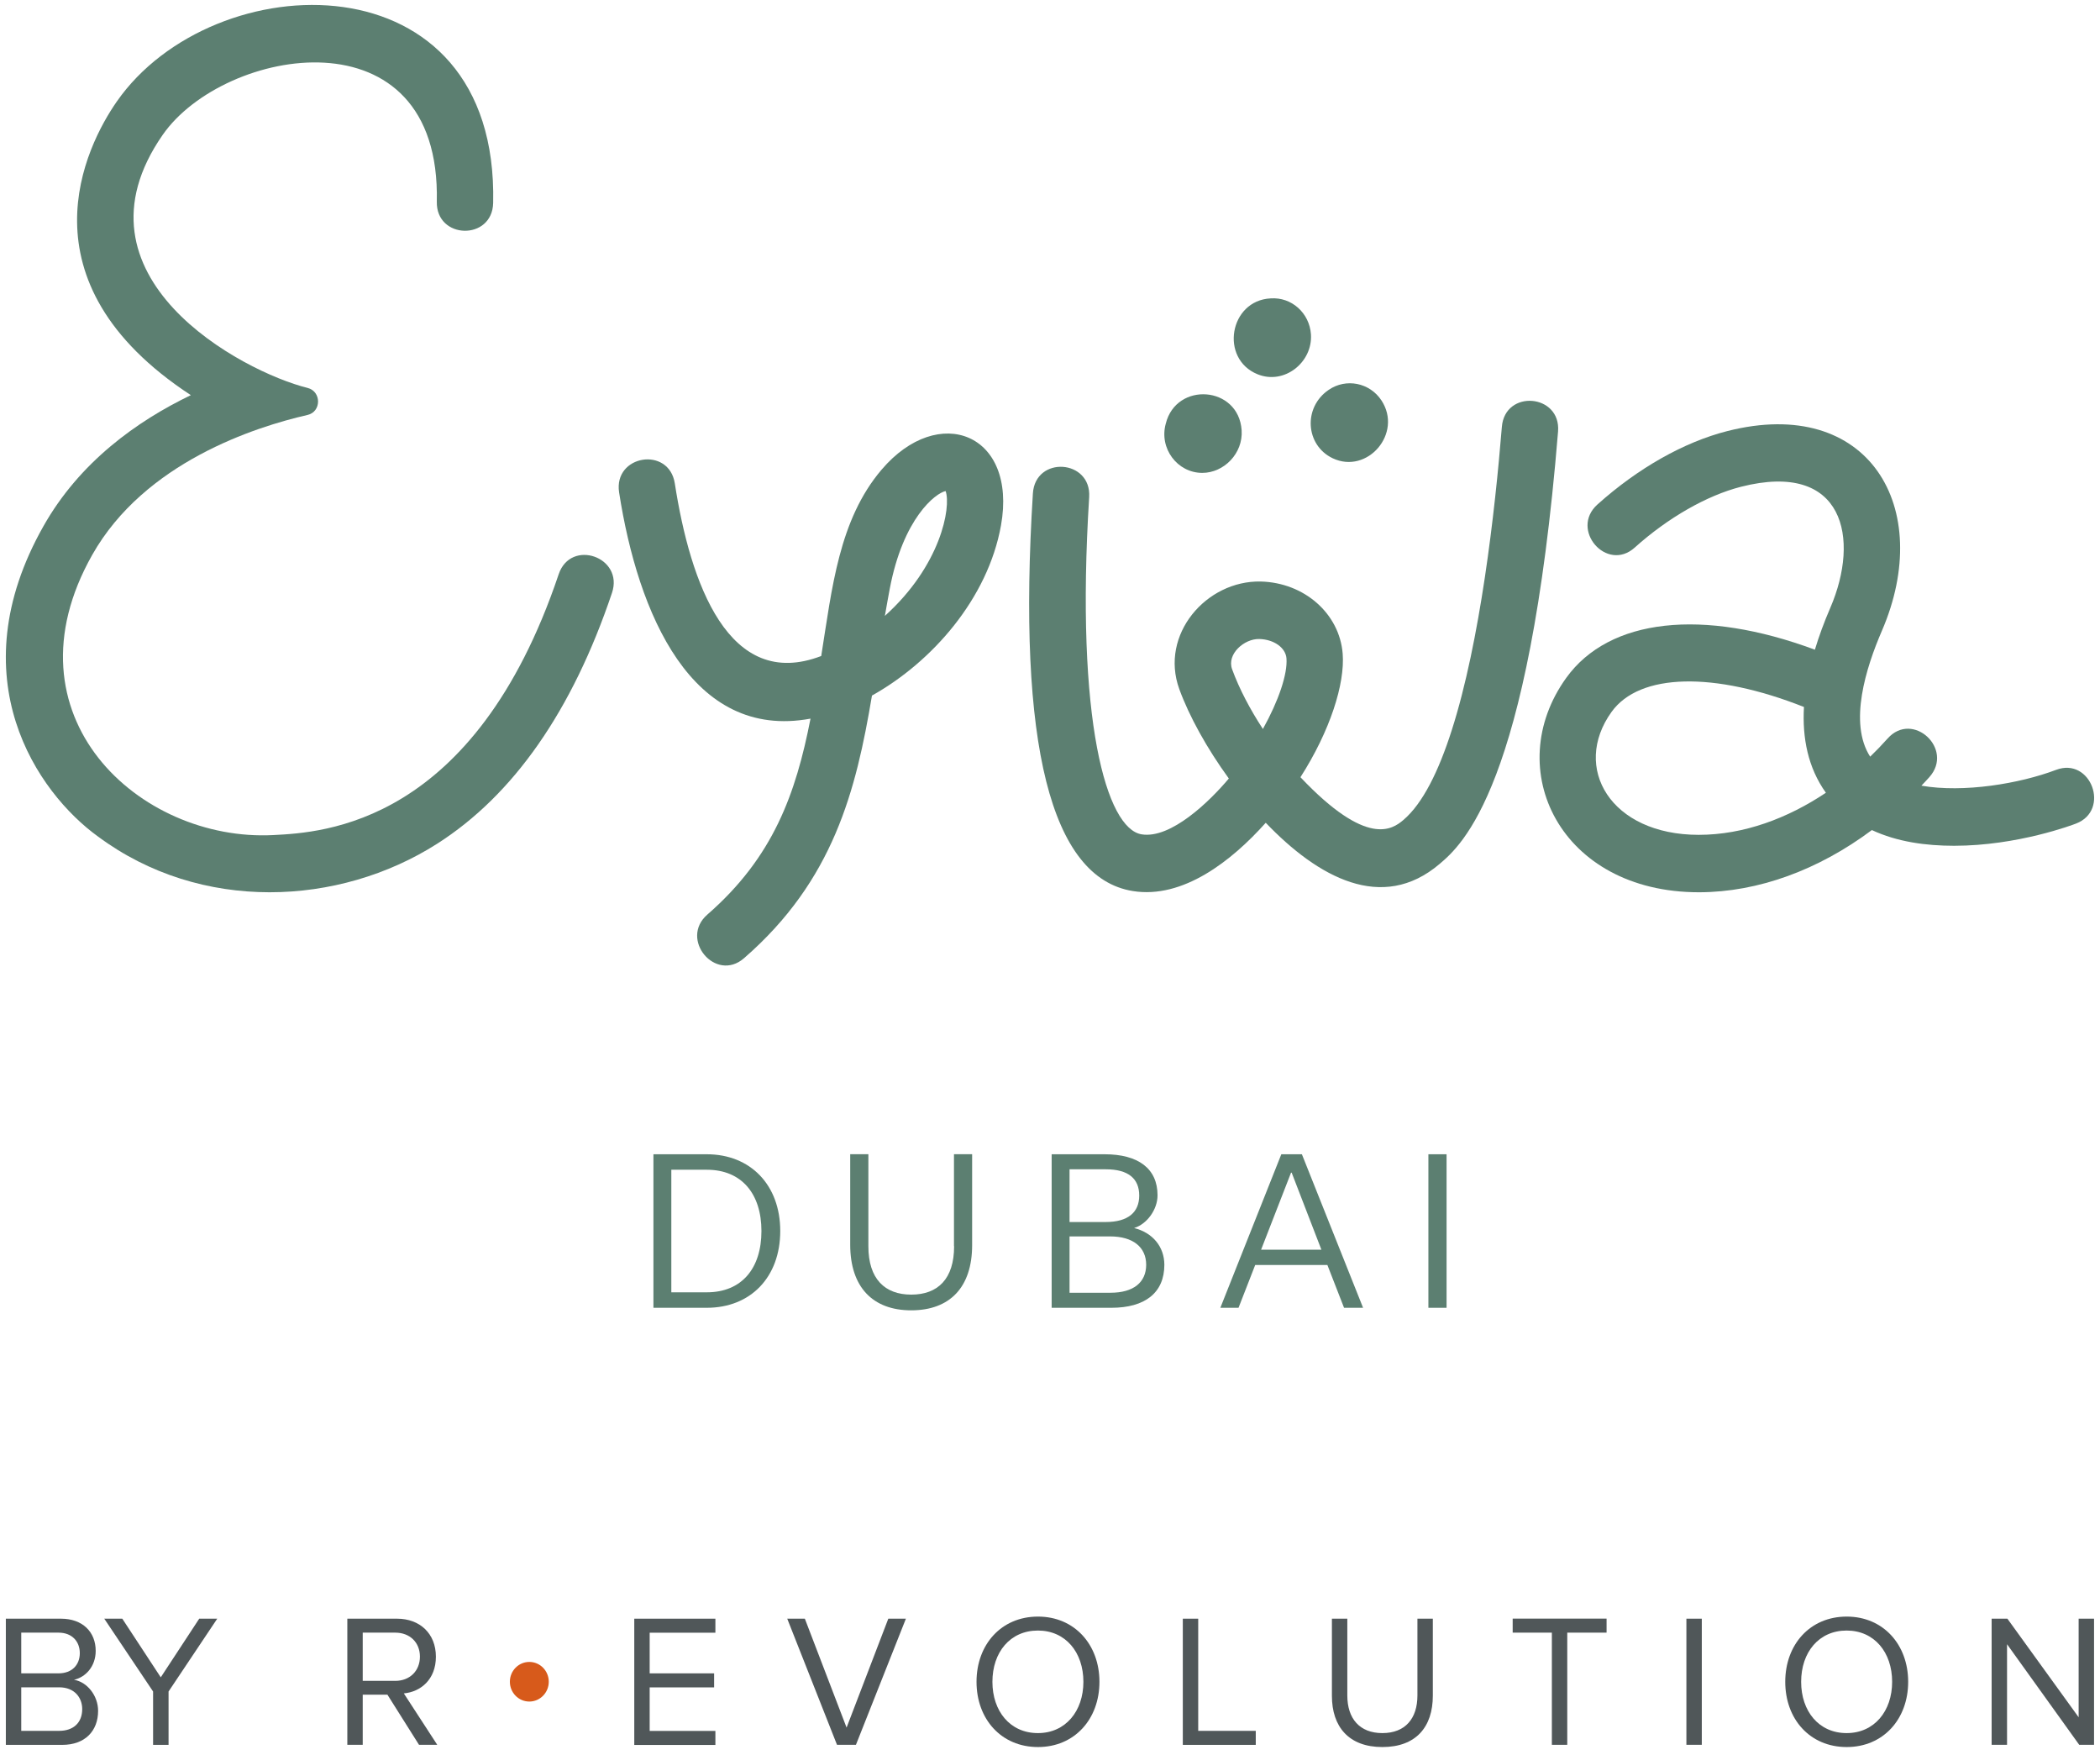
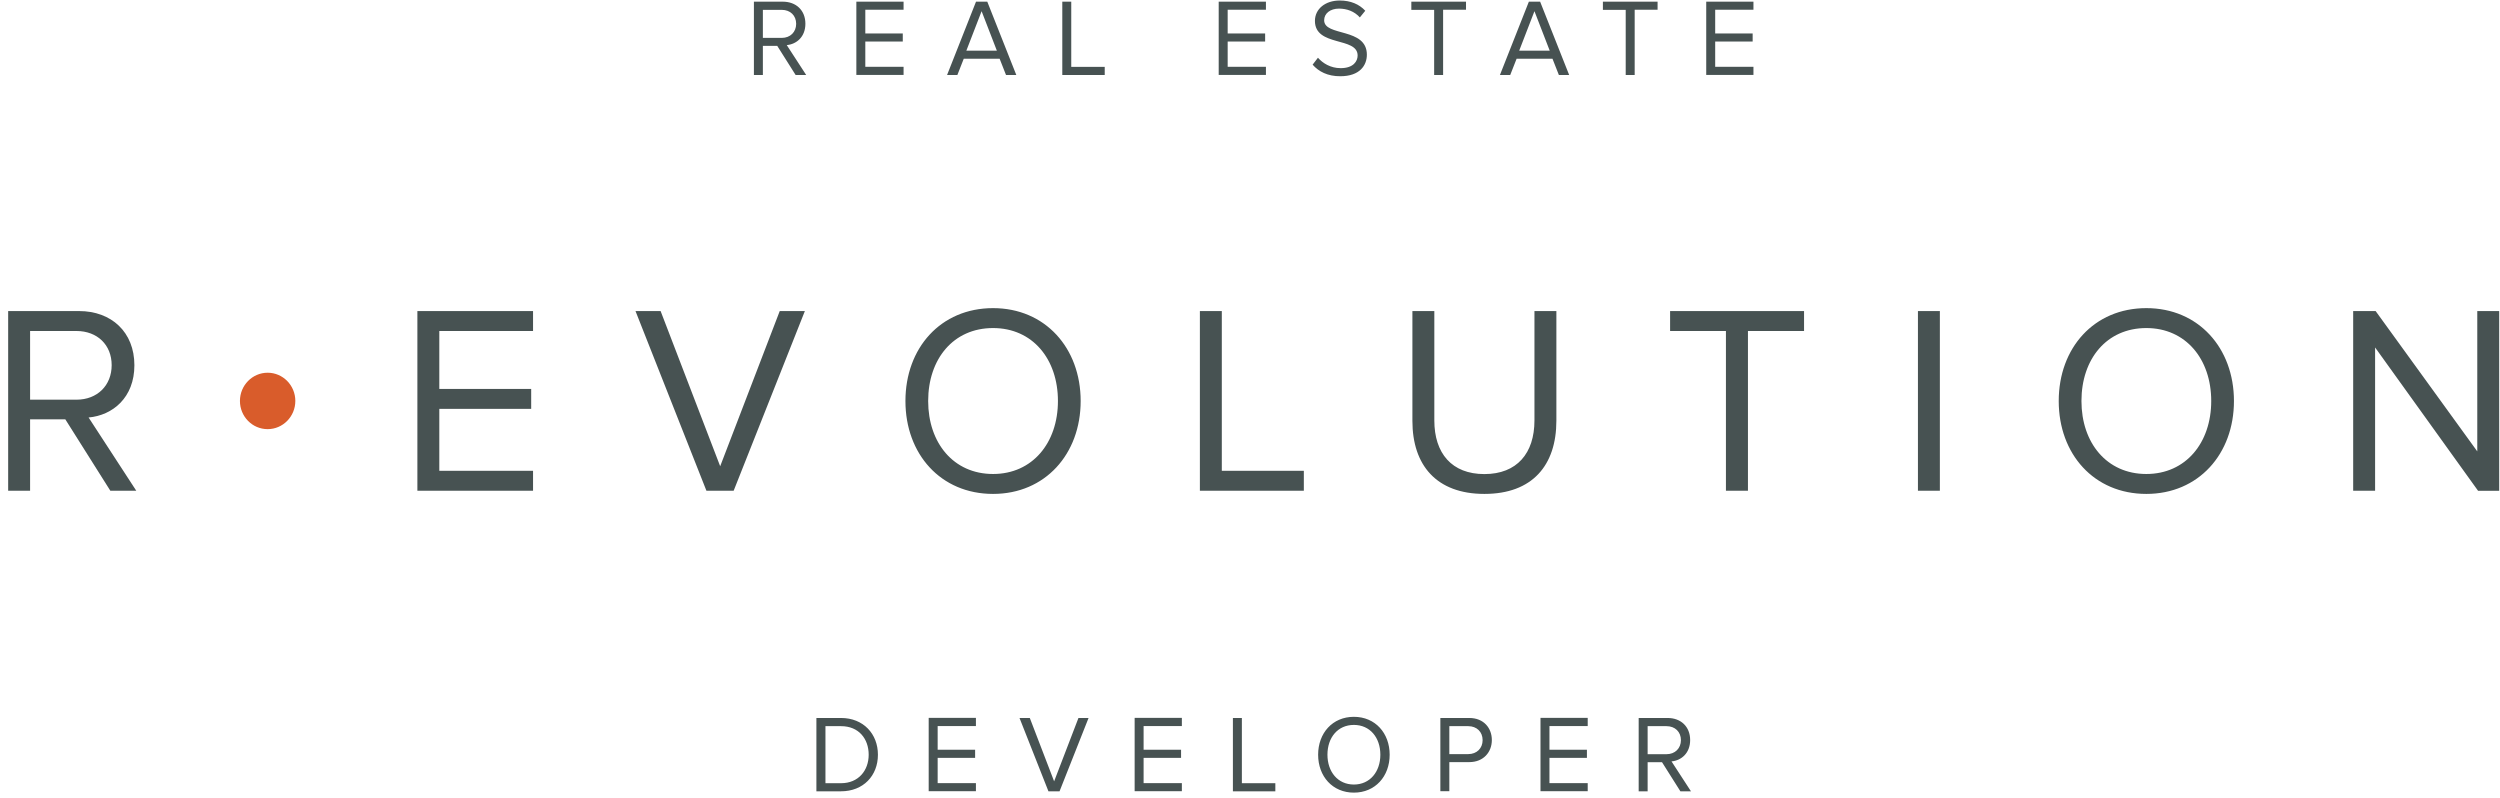
- <svg xmlns="http://www.w3.org/2000/svg" width="176" height="147" viewBox="0 0 176 147" fill="none">
-   <path d="M0.49 146.217V135.643H5.112C6.92 135.643 8.02 136.752 8.02 138.339C8.02 139.673 7.146 140.557 6.2 140.763C7.306 140.939 8.222 142.097 8.222 143.363C8.222 145.06 7.116 146.217 5.219 146.217H0.49ZM6.688 138.527C6.688 137.576 6.063 136.812 4.898 136.812H1.781V140.224H4.892C6.063 140.224 6.688 139.491 6.688 138.527ZM6.89 143.218C6.89 142.248 6.236 141.394 4.963 141.394H1.781V145.042H4.957C6.17 145.042 6.89 144.345 6.89 143.218Z" fill="#505759" />
-   <path d="M12.83 146.217V141.745L8.738 135.643H10.249L13.473 140.557L16.697 135.643H18.207L14.127 141.745V146.217H12.83Z" fill="#505759" />
-   <path d="M35.117 146.211L32.47 142.012H30.4V146.211H29.109V135.643H33.279C35.176 135.643 36.532 136.879 36.532 138.83C36.532 140.733 35.26 141.775 33.844 141.903L36.645 146.211H35.117ZM35.194 138.824C35.194 137.636 34.355 136.812 33.124 136.812H30.4V140.854H33.124C34.349 140.854 35.194 140.012 35.194 138.824Z" fill="#505759" />
-   <path d="M53.158 146.211V135.643H59.957V136.818H54.449V140.224H59.85V141.4H54.449V145.048H59.957V146.224H53.158V146.211Z" fill="#505759" />
-   <path d="M70.148 146.211L65.978 135.643H67.454L70.951 144.769L74.448 135.643H75.923L71.736 146.211H70.148Z" fill="#505759" />
-   <path d="M81.842 140.933C81.842 137.812 83.912 135.467 86.993 135.467C90.056 135.467 92.144 137.812 92.144 140.933C92.144 144.054 90.062 146.399 86.993 146.399C83.912 146.399 81.842 144.054 81.842 140.933ZM90.799 140.933C90.799 138.46 89.306 136.636 86.987 136.636C84.655 136.636 83.174 138.46 83.174 140.933C83.174 143.387 84.649 145.23 86.987 145.23C89.306 145.23 90.799 143.387 90.799 140.933Z" fill="#505759" />
-   <path d="M99.131 146.211V135.643H100.422V145.042H105.245V146.217H99.131V146.211Z" fill="#505759" />
-   <path d="M111.627 142.109V135.643H112.918V142.078C112.918 144.012 113.947 145.23 115.856 145.23C117.771 145.23 118.794 144.012 118.794 142.078V135.643H120.085V142.091C120.085 144.721 118.669 146.399 115.856 146.399C113.043 146.399 111.627 144.702 111.627 142.109Z" fill="#505759" />
-   <path d="M130.061 146.212V136.812H126.777V135.637H134.646V136.812H131.351V146.212H130.061Z" fill="#505759" />
-   <path d="M141.336 146.211V135.643H142.627V146.211H141.336Z" fill="#505759" />
-   <path d="M149.621 140.933C149.621 137.812 151.691 135.467 154.772 135.467C157.835 135.467 159.923 137.812 159.923 140.933C159.923 144.054 157.841 146.399 154.772 146.399C151.685 146.399 149.621 144.054 149.621 140.933ZM158.579 140.933C158.579 138.46 157.086 136.636 154.766 136.636C152.434 136.636 150.953 138.46 150.953 140.933C150.953 143.387 152.428 145.23 154.766 145.23C157.086 145.23 158.579 143.387 158.579 140.933Z" fill="#505759" />
-   <path d="M174.258 146.211L168.209 137.782V146.211H166.918V135.643H168.238L174.21 143.903V135.643H175.501V146.211H174.258Z" fill="#505759" />
-   <path d="M44.362 142.587C45.262 142.587 45.992 141.843 45.992 140.926C45.992 140.009 45.262 139.266 44.362 139.266C43.462 139.266 42.732 140.009 42.732 140.926C42.732 141.843 43.462 142.587 44.362 142.587Z" fill="#D75A1B" />
-   <path d="M46.822 48.124C39.75 69.122 27.069 69.764 22.905 69.977C11.694 70.558 0.101 60.002 7.732 46.494C12.116 38.737 21.395 35.773 25.772 34.773C26.95 34.507 26.95 32.798 25.778 32.507C20.276 31.143 5.365 23.186 13.639 11.296C18.772 3.921 36.966 0.691 36.609 16.896C36.538 20.078 41.261 20.187 41.332 17.005C41.796 -3.83 17.867 -3.102 9.784 8.515C7.209 12.211 1.428 23.574 15.994 33.113C11.479 35.288 6.674 38.718 3.64 44.094C-3.557 56.826 3.141 66.437 8.22 70.104C16.856 76.509 28.419 75.94 36.627 70.71C43.033 66.631 47.964 59.559 51.289 49.687C52.306 46.675 47.833 45.112 46.822 48.124Z" fill="#5C7F71" />
-   <path d="M73.882 39.361C70.308 43.567 69.737 49.263 68.827 54.972C61.065 57.948 57.853 48.876 56.556 40.513C56.069 37.367 51.4 38.119 51.887 41.264C53.463 51.415 57.96 62.069 67.929 60.22C66.697 66.523 64.806 71.831 59.286 76.637C56.907 78.704 59.976 82.364 62.355 80.297C69.856 73.777 71.741 66.262 73.079 58.287C78.117 55.475 82.792 50.16 83.893 44.028C85.273 36.319 78.671 33.731 73.882 39.361ZM74.162 51.609C74.293 50.857 74.424 50.1 74.572 49.33C75.691 43.428 78.397 41.325 79.253 41.149C79.729 42.525 78.837 47.403 74.162 51.609Z" fill="#5C7F71" />
-   <path d="M125.87 35.774C125.287 42.925 124.062 53.724 121.665 61.208C120.576 64.614 119.244 67.329 117.62 68.71C116.68 69.51 114.563 71.013 108.99 65.129C111.476 61.244 112.731 57.293 112.529 54.772C112.261 51.415 109.311 48.821 105.659 48.73C101.109 48.633 97.171 53.166 98.837 57.748C99.663 60.014 101.138 62.693 102.988 65.238C101.376 67.159 98.123 70.316 95.678 69.916C92.74 69.444 90.111 60.402 91.283 41.658C91.479 38.483 86.768 38.173 86.566 41.349C85.252 62.353 88.065 73.565 94.941 74.668C99.146 75.346 103.226 72.141 106.081 68.947C110.453 73.51 115.824 76.498 120.647 72.401C122.503 70.825 128.142 66.026 130.58 36.162C130.836 33.004 126.125 32.604 125.87 35.774ZM105.843 61.087C104.773 59.451 103.863 57.73 103.262 56.081C102.798 54.809 104.285 53.512 105.54 53.548C106.765 53.578 107.747 54.275 107.818 55.166C107.919 56.475 107.164 58.717 105.843 61.087Z" fill="#5C7F71" />
-   <path d="M172.31 64.516C169.27 65.668 164.565 66.456 161.032 65.838C161.258 65.601 161.484 65.365 161.699 65.122C163.798 62.765 160.301 59.529 158.201 61.886C157.725 62.42 157.238 62.923 156.738 63.407C154.918 60.59 156.387 55.947 157.719 52.863C162.168 42.561 156.637 33.101 144.759 36.125C141.137 37.046 137.277 39.228 133.88 42.276C131.537 44.379 134.66 47.99 137.003 45.888C139.798 43.379 143.046 41.524 145.907 40.791C154.573 38.585 155.899 45.13 153.401 50.924C152.872 52.148 152.444 53.317 152.105 54.444C142.719 50.954 134.868 51.796 131.263 56.808C125.779 64.432 130.746 74.77 142.38 74.77C142.392 74.77 142.404 74.77 142.416 74.77C147.352 74.758 152.402 72.904 156.881 69.558C159.01 70.552 161.419 70.874 163.774 70.874C169.104 70.874 173.761 69.104 173.993 69.013C176.901 67.892 175.23 63.401 172.31 64.516ZM142.368 69.958C134.975 69.958 131.703 64.329 135.064 59.656C137.413 56.39 143.653 56.263 151.189 59.244C151.04 61.826 151.522 64.329 153.027 66.431C149.838 68.565 146.151 69.958 142.368 69.958Z" fill="#5C7F71" />
-   <path d="M111.683 38.397C114.592 39.785 117.595 36.306 115.775 33.549C114.794 32.064 112.813 31.67 111.356 32.67C109.197 34.137 109.405 37.306 111.683 38.397Z" fill="#5C7F71" />
-   <path d="M105.392 31.361C107.634 32.276 110.025 30.361 109.87 28.016C109.746 26.229 108.247 24.877 106.486 25.004C103.03 25.186 102.21 30.065 105.392 31.361Z" fill="#5C7F71" />
-   <path d="M100.765 39.627C102.562 39.627 104.191 38.009 104.061 36.052C103.805 32.325 98.577 31.955 97.702 35.506C97.131 37.567 98.666 39.627 100.765 39.627Z" fill="#5C7F71" />
-   <path d="M59.236 96.725H54.764V109.59H59.236C62.9 109.59 65.392 107.033 65.392 103.154C65.392 99.3 62.894 96.725 59.236 96.725ZM59.236 108.293H56.263V98.022H59.236C62.175 98.022 63.816 100.058 63.816 103.16C63.816 106.275 62.175 108.293 59.236 108.293Z" fill="#5C7F71" />
-   <path d="M79.963 104.433C79.963 107.172 78.602 108.487 76.371 108.487C74.158 108.487 72.778 107.172 72.778 104.433V96.719H71.256V104.306C71.256 107.857 73.147 109.803 76.365 109.803C79.619 109.803 81.474 107.857 81.474 104.342V96.719H79.952V104.433H79.963Z" fill="#5C7F71" />
-   <path d="M95.05 102.906C96.127 102.579 97.013 101.355 97.013 100.167C97.013 97.912 95.383 96.725 92.576 96.725H88.139V109.59H93.147C95.942 109.59 97.584 108.348 97.584 105.984C97.578 104.469 96.608 103.3 95.05 102.906ZM89.638 97.985H92.683C94.556 97.985 95.478 98.761 95.478 100.185C95.478 101.591 94.539 102.403 92.665 102.403H89.638V97.985ZM93.069 108.33H89.638V103.609H93.034C94.961 103.609 96.061 104.512 96.061 105.991C96.055 107.463 94.997 108.33 93.069 108.33Z" fill="#5C7F71" />
-   <path d="M107.387 96.725L102.277 109.59H103.8L105.198 106.003H111.247L112.644 109.59H114.239L109.111 96.725H107.387ZM105.691 104.724L108.201 98.27H108.255L110.747 104.724H105.691Z" fill="#5C7F71" />
-   <path d="M121.236 96.725H119.713V109.59H121.236V96.725Z" fill="#5C7F71" />
+ <svg xmlns="http://www.w3.org/2000/svg" width="279" height="89" viewBox="0 0 279 89" fill="none">
+   <path d="M26.777 44.744C26.777 43.006 28.164 41.596 29.868 41.596C31.572 41.596 32.959 43.006 32.959 44.744C32.959 46.481 31.572 47.892 29.868 47.892C28.154 47.892 26.777 46.481 26.777 44.744Z" fill="#D95C2B" />
+   <path d="M12.462 40.752C12.462 38.498 10.867 36.939 8.529 36.939H3.358V44.605H8.529C10.867 44.605 12.462 43.007 12.462 40.752ZM12.313 54.764L7.291 46.8H3.358V54.764H0.911V34.715H8.826C12.432 34.715 14.998 37.058 14.998 40.762C14.998 44.367 12.581 46.353 9.886 46.592L15.206 54.764H12.313Z" fill="#475252" />
+   <path d="M46.58 54.764V34.714H59.488V36.939H49.027V43.403H59.28V45.628H49.027V52.539H59.488V54.764H46.58ZM81.877 54.764L89.823 34.714H87.019L80.372 52.033L73.724 34.714H70.921L78.836 54.764H81.877ZM118.066 44.754C118.066 49.411 115.233 52.897 110.825 52.897C106.396 52.897 103.583 49.411 103.583 44.754C103.583 40.067 106.386 36.611 110.825 36.611C115.233 36.611 118.066 40.067 118.066 44.754ZM101.047 44.754C101.047 50.672 104.98 55.121 110.825 55.121C116.64 55.121 120.602 50.672 120.602 44.754C120.602 38.836 116.64 34.387 110.825 34.387C104.98 34.387 101.047 38.836 101.047 44.754ZM145.508 54.764V52.539H136.354V34.714H133.907V54.764H145.508ZM157.624 46.978C157.624 51.914 160.308 55.121 165.658 55.121C171.007 55.121 173.692 51.934 173.692 46.949V34.714H171.245V46.919C171.245 50.583 169.294 52.907 165.658 52.907C162.022 52.907 160.071 50.593 160.071 46.919V34.714H157.624V46.978ZM195.071 54.764V36.939H201.332V34.714H186.383V36.939H192.614V54.764H195.071ZM214.042 54.764H216.489V34.714H214.042V54.764ZM246.773 44.754C246.773 49.411 243.94 52.897 239.532 52.897C235.103 52.897 232.29 49.411 232.29 44.754C232.29 40.067 235.093 36.611 239.532 36.611C243.93 36.611 246.773 40.067 246.773 44.754ZM229.754 44.754C229.754 50.672 233.687 55.121 239.532 55.121C245.347 55.121 249.309 50.672 249.309 44.754C249.309 38.836 245.347 34.387 239.532 34.387C233.687 34.387 229.754 38.836 229.754 44.754ZM278.91 54.764V34.714H276.464V50.374L265.12 34.714H262.614V54.764H265.061V38.776L276.553 54.774H278.91V54.764Z" fill="#475252" />
+   <path d="M96.945 84.227C96.945 82.46 95.846 81.04 93.864 81.04H92.121V87.405H93.864C95.806 87.405 96.945 85.985 96.945 84.227ZM91.11 88.309V80.126H93.855C96.351 80.126 97.976 81.904 97.976 84.227C97.976 86.561 96.351 88.309 93.855 88.309H91.11ZM108.913 80.126V81.03H104.643V83.671H108.823V84.575H104.643V87.395H108.913V88.299H103.642V80.116H108.913V80.126ZM121.484 80.126L118.245 88.309H117.006L113.777 80.126H114.926L117.64 87.197L120.355 80.126H121.484ZM131.896 80.126V81.03H127.626V83.671H131.807V84.575H127.626V87.395H131.896V88.299H126.626V80.116H131.896V80.126ZM138.593 80.126V87.405H142.328V88.309H137.592V80.126H138.593ZM154.047 84.227C154.047 82.311 152.888 80.901 151.095 80.901C149.292 80.901 148.143 82.311 148.143 84.227C148.143 86.124 149.292 87.554 151.095 87.554C152.888 87.554 154.047 86.124 154.047 84.227ZM147.103 84.227C147.103 81.814 148.708 79.997 151.095 79.997C153.473 79.997 155.087 81.814 155.087 84.227C155.087 86.641 153.473 88.458 151.095 88.458C148.708 88.458 147.103 86.641 147.103 84.227ZM165.46 82.599C165.46 81.675 164.806 81.04 163.855 81.04H161.745V84.158H163.855C164.806 84.158 165.46 83.512 165.46 82.599ZM160.744 88.309V80.126H163.974C165.588 80.126 166.49 81.258 166.49 82.589C166.49 83.93 165.559 85.052 163.974 85.052H161.745V88.299H160.744V88.309ZM177.189 80.126V81.03H172.919V83.671H177.1V84.575H172.919V87.395H177.189V88.299H171.919V80.116H177.189V80.126ZM187.591 82.599C187.591 81.675 186.937 81.04 185.986 81.04H183.876V84.168H185.986C186.937 84.168 187.591 83.512 187.591 82.599ZM187.532 88.309L185.481 85.061H183.876V88.309H182.876V80.126H186.105C187.571 80.126 188.621 81.079 188.621 82.589C188.621 84.059 187.631 84.873 186.541 84.972L188.711 88.309H187.532Z" fill="#475252" />
+   <path d="M88.852 2.659C88.852 1.736 88.198 1.1 87.247 1.1H85.137V4.228H87.247C88.198 4.228 88.852 3.573 88.852 2.659ZM88.792 8.369L86.742 5.122H85.137V8.369H84.136V0.187H87.366C88.832 0.187 89.882 1.14 89.882 2.649C89.882 4.119 88.891 4.933 87.802 5.033L89.971 8.369H88.792ZM100.839 0.187V1.09H96.569V3.732H100.75V4.635H96.569V7.456H100.839V8.359H95.569V0.187H100.839ZM109.547 1.249L111.251 5.658H107.843L109.547 1.249ZM108.923 0.187L105.693 8.369H106.842L107.556 6.552H111.558L112.271 8.369H113.42L110.181 0.187H108.923ZM119.552 0.187V7.466H123.287V8.369H118.552V0.187H119.552ZM141.278 0.187V1.09H137.008V3.732H141.189V4.635H137.008V7.456H141.278V8.359H136.007V0.187H141.278ZM146.489 7.217L147.083 6.443C147.618 7.049 148.48 7.605 149.619 7.605C151.056 7.605 151.511 6.82 151.511 6.195C151.511 4.079 146.746 5.251 146.746 2.332C146.746 0.981 147.925 0.058 149.51 0.058C150.739 0.058 151.69 0.475 152.363 1.2L151.759 1.944C151.155 1.269 150.313 0.961 149.431 0.961C148.47 0.961 147.776 1.488 147.776 2.262C147.776 4.099 152.542 3.047 152.542 6.105C152.542 7.297 151.749 8.508 149.579 8.508C148.173 8.518 147.152 7.982 146.489 7.217ZM163.607 0.187V1.09H161.051V8.369H160.051V1.1H157.505V0.187H163.607ZM171.245 1.249L172.949 5.658H169.541L171.245 1.249ZM170.621 0.187L167.392 8.369H168.541L169.254 6.552H173.256L173.97 8.369H175.119L171.879 0.187H170.621ZM184.986 0.187V1.09H182.43V8.369H181.429V1.1H178.883V0.187H184.986ZM195.685 0.187V1.09H191.415V3.732H195.596V4.635H191.415V7.456H195.685V8.359H190.415V0.187H195.685Z" fill="#475252" />
</svg>
